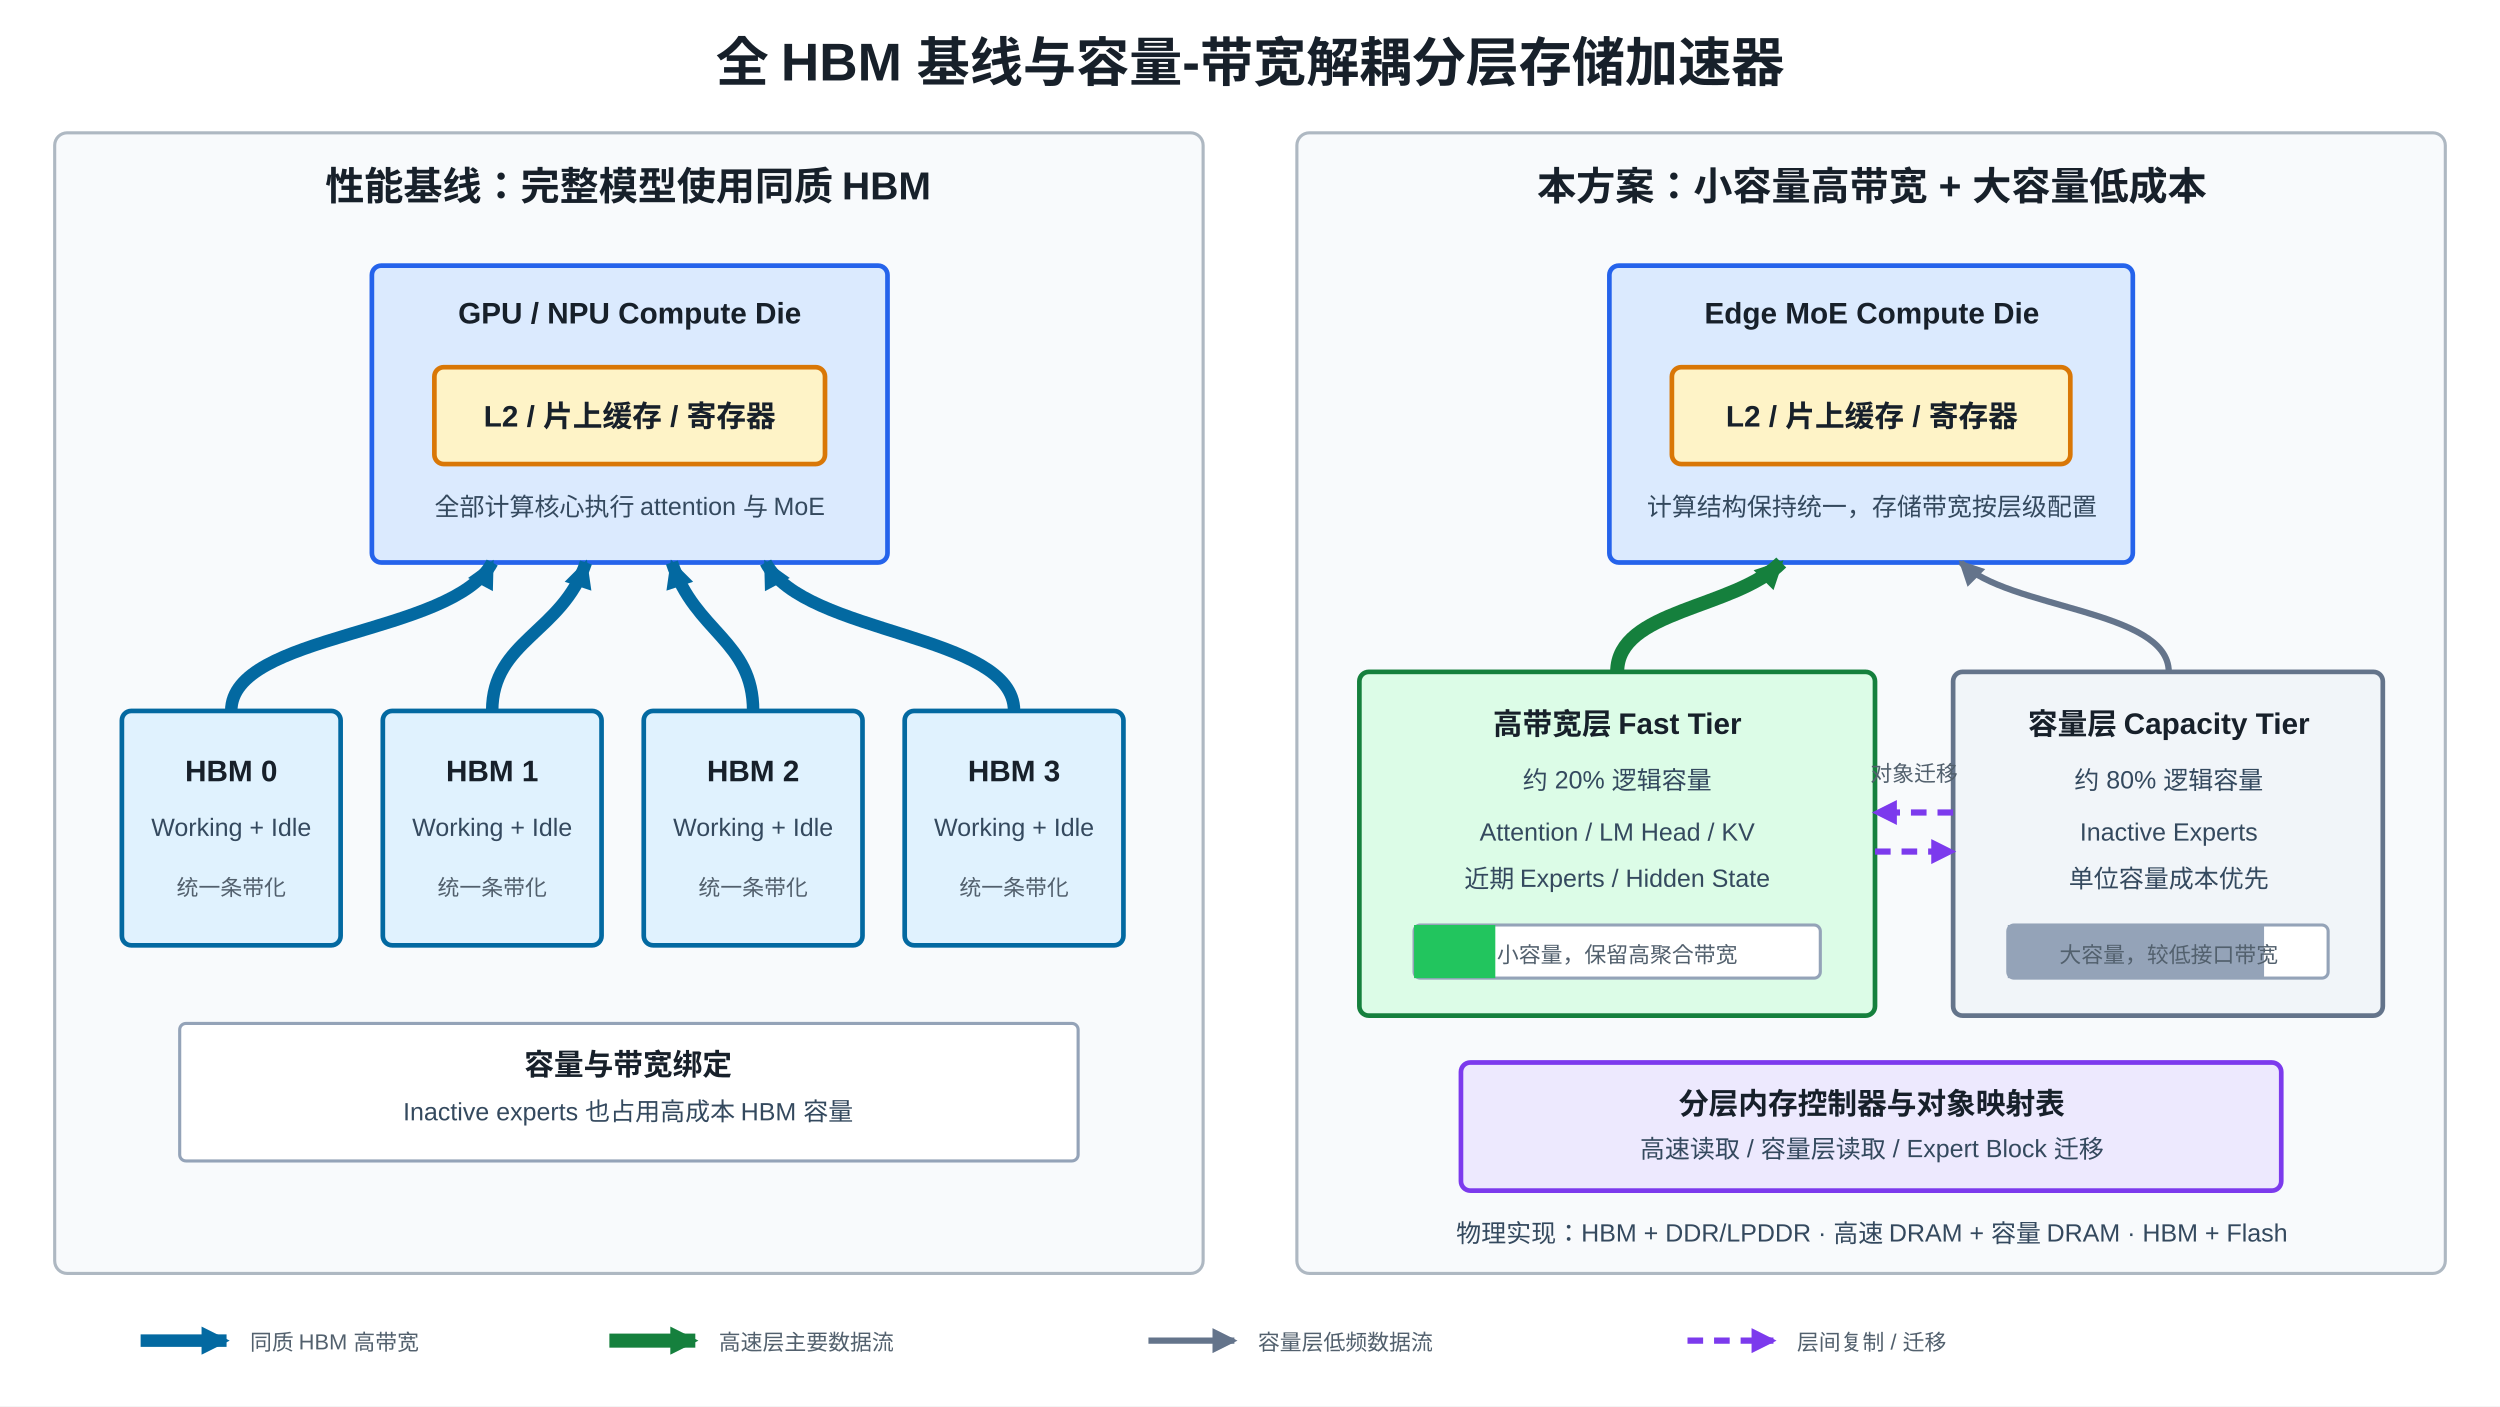
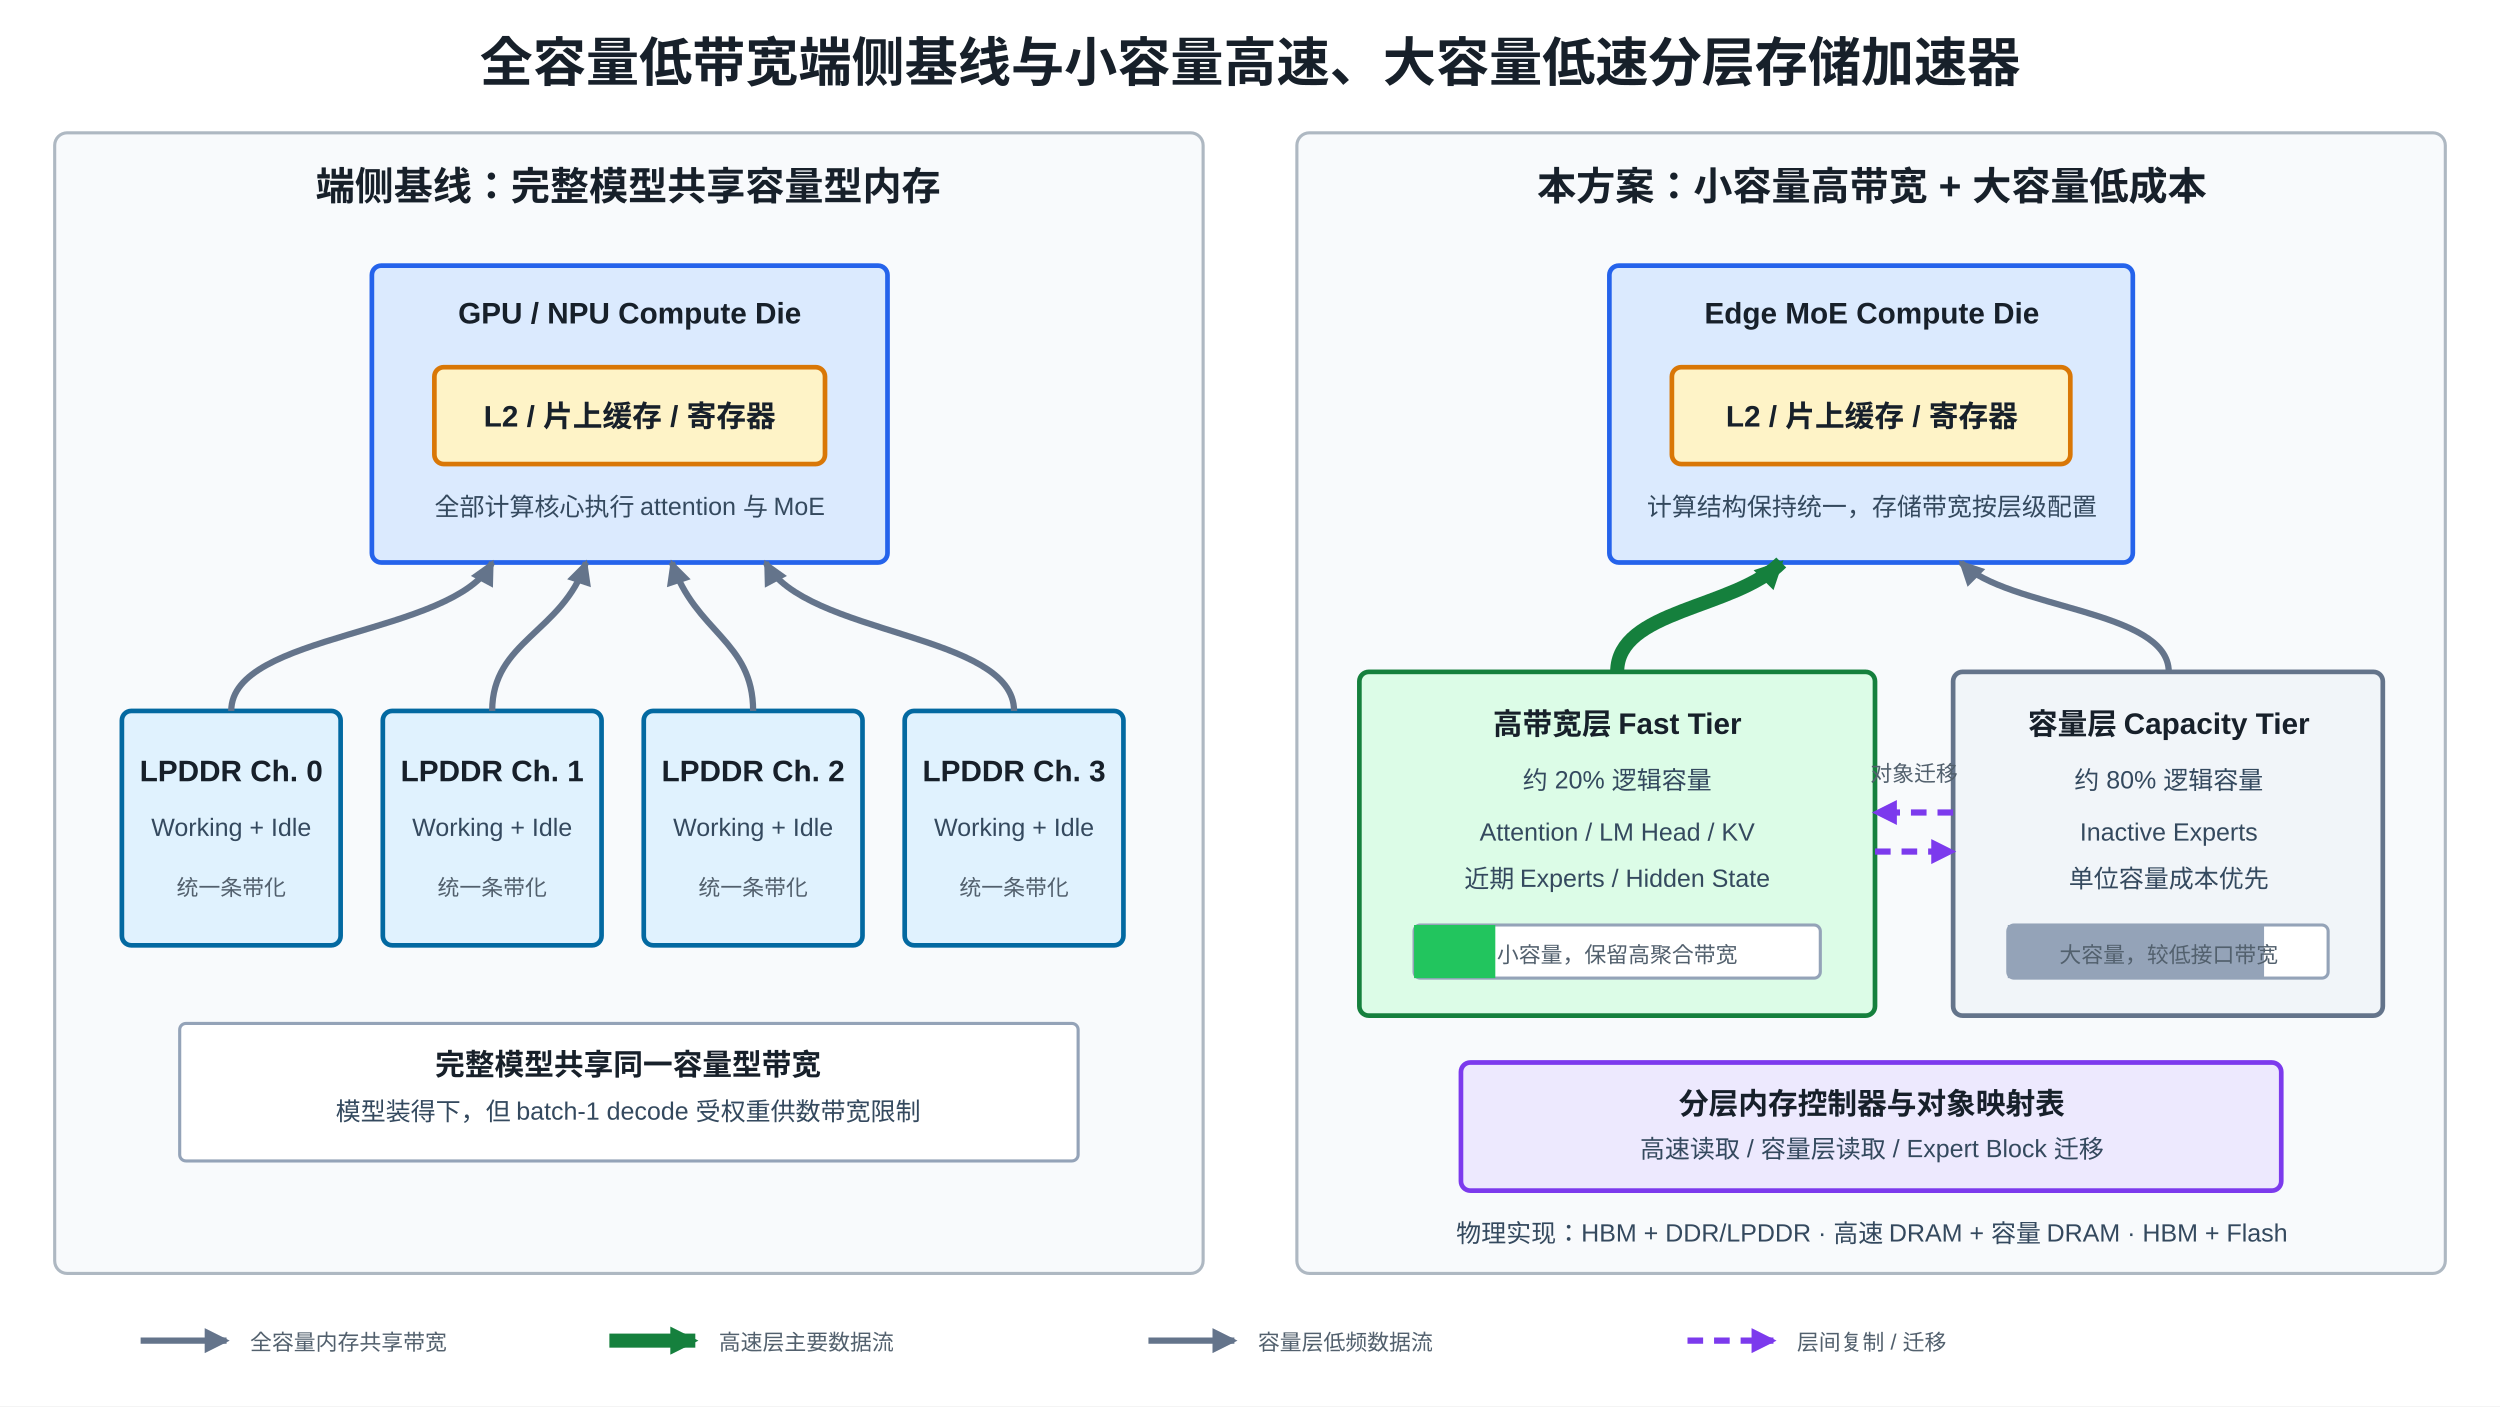
<svg xmlns="http://www.w3.org/2000/svg" width="1600" height="900" viewBox="0 0 1600 900">
  <defs>
    <style>
      .title { font: 700 34px Arial, "PingFang SC", "Microsoft YaHei", sans-serif; fill: #17202a; }
      .panel-title { font: 700 25px Arial, "PingFang SC", "Microsoft YaHei", sans-serif; fill: #17202a; }
      .label { font: 600 19px Arial, "PingFang SC", "Microsoft YaHei", sans-serif; fill: #17202a; }
      .small { font: 500 16px Arial, "PingFang SC", "Microsoft YaHei", sans-serif; fill: #34495e; }
      .tiny { font: 500 14px Arial, "PingFang SC", "Microsoft YaHei", sans-serif; fill: #52606d; }
      .panel { fill: #f8fafc; stroke: #aeb8c2; stroke-width: 2; rx: 8; }
      .compute { fill: #dbeafe; stroke: #2563eb; stroke-width: 3; rx: 6; }
      .buffer { fill: #fef3c7; stroke: #d97706; stroke-width: 3; rx: 6; }
      .hbm { fill: #e0f2fe; stroke: #0369a1; stroke-width: 3; rx: 6; }
      .fast { fill: #dcfce7; stroke: #15803d; stroke-width: 3; rx: 6; }
      .capacity { fill: #f1f5f9; stroke: #64748b; stroke-width: 3; rx: 6; }
      .control { fill: #ede9fe; stroke: #7c3aed; stroke-width: 3; rx: 6; }
      .band { fill: #ffffff; stroke: #94a3b8; stroke-width: 2; rx: 4; }
      .arrow-wide { stroke: #0369a1; stroke-width: 8; fill: none; marker-end: url(#arrow-blue); }
      .arrow-fast { stroke: #15803d; stroke-width: 9; fill: none; marker-end: url(#arrow-green); }
      .arrow-slow { stroke: #64748b; stroke-width: 4; fill: none; marker-end: url(#arrow-gray); }
      .arrow-copy { stroke: #7c3aed; stroke-width: 4; fill: none; stroke-dasharray: 10 7; marker-end: url(#arrow-purple); }
    </style>
    <marker id="arrow-blue" markerUnits="userSpaceOnUse" markerWidth="18" markerHeight="18" refX="16" refY="9" orient="auto">
      <path d="M0,0 L18,9 L0,18 Z" fill="#0369a1" />
    </marker>
    <marker id="arrow-green" markerUnits="userSpaceOnUse" markerWidth="18" markerHeight="18" refX="16" refY="9" orient="auto">
      <path d="M0,0 L18,9 L0,18 Z" fill="#15803d" />
    </marker>
    <marker id="arrow-gray" markerUnits="userSpaceOnUse" markerWidth="16" markerHeight="16" refX="14" refY="8" orient="auto">
      <path d="M0,0 L16,8 L0,16 Z" fill="#64748b" />
    </marker>
    <marker id="arrow-purple" markerUnits="userSpaceOnUse" markerWidth="16" markerHeight="16" refX="14" refY="8" orient="auto">
      <path d="M0,0 L16,8 L0,16 Z" fill="#7c3aed" />
    </marker>
  </defs>
  <rect width="1600" height="900" fill="#ffffff" />
-   <text x="800" y="52" text-anchor="middle" class="title">全 HBM 基线与容量-带宽解耦分层存储加速器</text>
+   <text x="800" y="52" text-anchor="middle" class="title">全容量低带宽端侧基线与小容量高速、大容量低速分层存储加速器</text>
  <rect x="35" y="85" width="735" height="730" class="panel" />
  <rect x="830" y="85" width="735" height="730" class="panel" />
-   <text x="402" y="128" text-anchor="middle" class="panel-title">性能基线：完整模型使用同质 HBM</text>
+   <text x="402" y="128" text-anchor="middle" class="panel-title">端侧基线：完整模型共享容量型内存</text>
  <text x="1198" y="128" text-anchor="middle" class="panel-title">本方案：小容量高带宽 + 大容量低成本</text>
  <rect x="238" y="170" width="330" height="190" class="compute" />
  <text x="403" y="207" text-anchor="middle" class="label">GPU / NPU Compute Die</text>
  <rect x="278" y="235" width="250" height="62" class="buffer" />
  <text x="403" y="273" text-anchor="middle" class="label">L2 / 片上缓存 / 寄存器</text>
  <text x="403" y="330" text-anchor="middle" class="small">全部计算核心执行 attention 与 MoE</text>
  <rect x="78" y="455" width="140" height="150" class="hbm" />
  <rect x="245" y="455" width="140" height="150" class="hbm" />
  <rect x="412" y="455" width="140" height="150" class="hbm" />
  <rect x="579" y="455" width="140" height="150" class="hbm" />
-   <text x="148" y="500" text-anchor="middle" class="label">HBM 0</text>
-   <text x="315" y="500" text-anchor="middle" class="label">HBM 1</text>
-   <text x="482" y="500" text-anchor="middle" class="label">HBM 2</text>
-   <text x="649" y="500" text-anchor="middle" class="label">HBM 3</text>
+   <text x="148" y="500" text-anchor="middle" class="label">LPDDR Ch. 0</text>
+   <text x="315" y="500" text-anchor="middle" class="label">LPDDR Ch. 1</text>
+   <text x="482" y="500" text-anchor="middle" class="label">LPDDR Ch. 2</text>
+   <text x="649" y="500" text-anchor="middle" class="label">LPDDR Ch. 3</text>
  <text x="148" y="535" text-anchor="middle" class="small">Working + Idle</text>
  <text x="315" y="535" text-anchor="middle" class="small">Working + Idle</text>
  <text x="482" y="535" text-anchor="middle" class="small">Working + Idle</text>
  <text x="649" y="535" text-anchor="middle" class="small">Working + Idle</text>
  <text x="148" y="573" text-anchor="middle" class="tiny">统一条带化</text>
  <text x="315" y="573" text-anchor="middle" class="tiny">统一条带化</text>
  <text x="482" y="573" text-anchor="middle" class="tiny">统一条带化</text>
  <text x="649" y="573" text-anchor="middle" class="tiny">统一条带化</text>
-   <path d="M148 455 C148 405 290 407 315 360" class="arrow-wide" />
-   <path d="M315 455 C315 410 360 405 375 360" class="arrow-wide" />
-   <path d="M482 455 C482 410 445 405 430 360" class="arrow-wide" />
-   <path d="M649 455 C649 405 515 407 490 360" class="arrow-wide" />
+   <path d="M148 455 C148 405 290 407 315 360" class="arrow-slow" />
+   <path d="M315 455 C315 410 360 405 375 360" class="arrow-slow" />
+   <path d="M482 455 C482 410 445 405 430 360" class="arrow-slow" />
+   <path d="M649 455 C649 405 515 407 490 360" class="arrow-slow" />
  <rect x="115" y="655" width="575" height="88" class="band" />
-   <text x="402" y="688" text-anchor="middle" class="label">容量与带宽绑定</text>
-   <text x="402" y="717" text-anchor="middle" class="small">Inactive experts 也占用高成本 HBM 容量</text>
+   <text x="402" y="688" text-anchor="middle" class="label">完整模型共享同一容量型带宽</text>
+   <text x="402" y="717" text-anchor="middle" class="small">模型装得下，但 batch-1 decode 受权重供数带宽限制</text>
  <rect x="1030" y="170" width="335" height="190" class="compute" />
  <text x="1198" y="207" text-anchor="middle" class="label">Edge MoE Compute Die</text>
  <rect x="1070" y="235" width="255" height="62" class="buffer" />
  <text x="1198" y="273" text-anchor="middle" class="label">L2 / 片上缓存 / 寄存器</text>
  <text x="1198" y="330" text-anchor="middle" class="small">计算结构保持统一，存储带宽按层级配置</text>
  <rect x="870" y="430" width="330" height="220" class="fast" />
  <text x="1035" y="470" text-anchor="middle" class="label">高带宽层 Fast Tier</text>
  <text x="1035" y="505" text-anchor="middle" class="small">约 20% 逻辑容量</text>
  <text x="1035" y="538" text-anchor="middle" class="small">Attention / LM Head / KV</text>
  <text x="1035" y="568" text-anchor="middle" class="small">近期 Experts / Hidden State</text>
  <rect x="905" y="592" width="260" height="34" class="band" />
  <rect x="905" y="592" width="52" height="34" fill="#22c55e" />
  <text x="1035" y="616" text-anchor="middle" class="tiny">小容量，保留高聚合带宽</text>
  <rect x="1250" y="430" width="275" height="220" class="capacity" />
  <text x="1388" y="470" text-anchor="middle" class="label">容量层 Capacity Tier</text>
  <text x="1388" y="505" text-anchor="middle" class="small">约 80% 逻辑容量</text>
  <text x="1388" y="538" text-anchor="middle" class="small">Inactive Experts</text>
  <text x="1388" y="568" text-anchor="middle" class="small">单位容量成本优先</text>
  <rect x="1285" y="592" width="205" height="34" class="band" />
  <rect x="1285" y="592" width="164" height="34" fill="#94a3b8" />
  <text x="1388" y="616" text-anchor="middle" class="tiny">大容量，较低接口带宽</text>
  <path d="M1035 430 C1035 390 1110 390 1140 360" class="arrow-fast" />
  <path d="M1388 430 C1388 390 1285 390 1255 360" class="arrow-slow" />
  <path d="M1200 545 C1220 545 1227 545 1250 545" class="arrow-copy" />
  <path d="M1250 520 C1225 520 1220 520 1200 520" class="arrow-copy" />
  <text x="1225" y="500" text-anchor="middle" class="tiny" fill="#6d28d9">对象迁移</text>
  <rect x="935" y="680" width="525" height="82" class="control" />
  <text x="1198" y="713" text-anchor="middle" class="label">分层内存控制器与对象映射表</text>
  <text x="1198" y="741" text-anchor="middle" class="small">高速读取 / 容量层读取 / Expert Block 迁移</text>
  <text x="1198" y="795" text-anchor="middle" class="small">物理实现：HBM + DDR/LPDDR · 高速 DRAM + 容量 DRAM · HBM + Flash</text>
-   <line x1="90" y1="858" x2="145" y2="858" class="arrow-wide" />
-   <text x="160" y="864" class="tiny">同质 HBM 高带宽</text>
+   <line x1="90" y1="858" x2="145" y2="858" class="arrow-slow" />
+   <text x="160" y="864" class="tiny">全容量内存共享带宽</text>
  <line x1="390" y1="858" x2="445" y2="858" class="arrow-fast" />
  <text x="460" y="864" class="tiny">高速层主要数据流</text>
  <line x1="735" y1="858" x2="790" y2="858" class="arrow-slow" />
  <text x="805" y="864" class="tiny">容量层低频数据流</text>
  <line x1="1080" y1="858" x2="1135" y2="858" class="arrow-copy" />
  <text x="1150" y="864" class="tiny">层间复制 / 迁移</text>
</svg>
